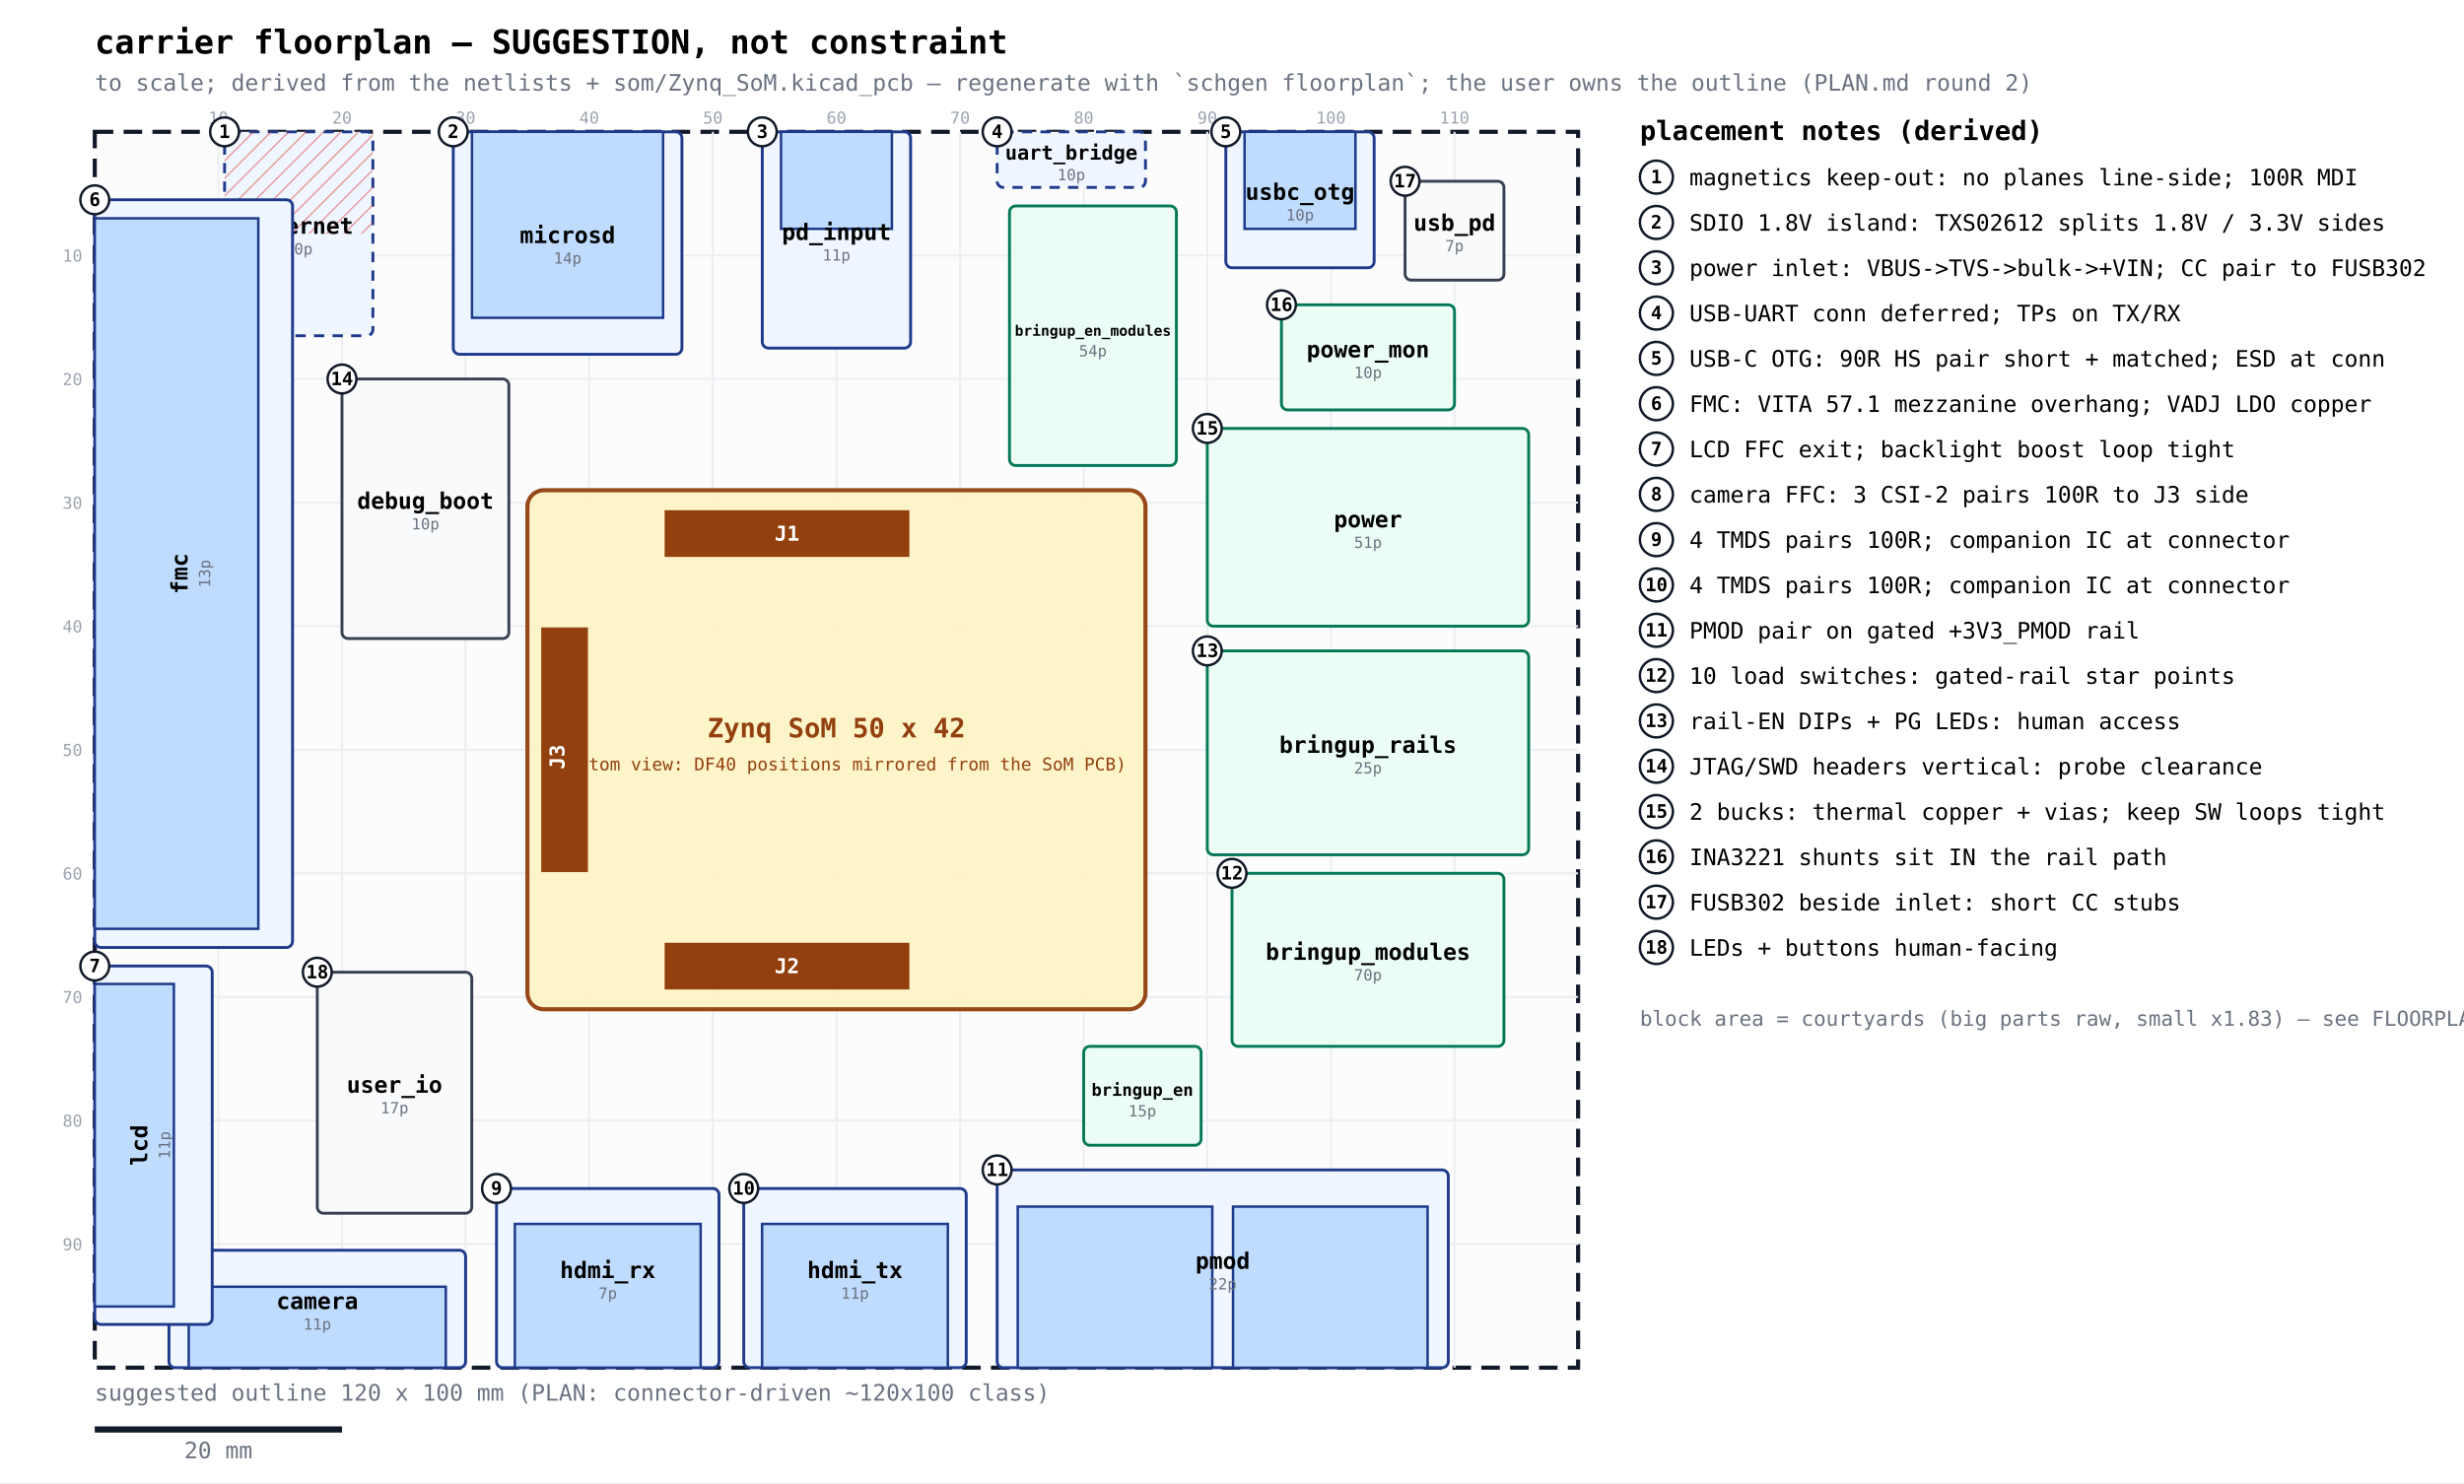
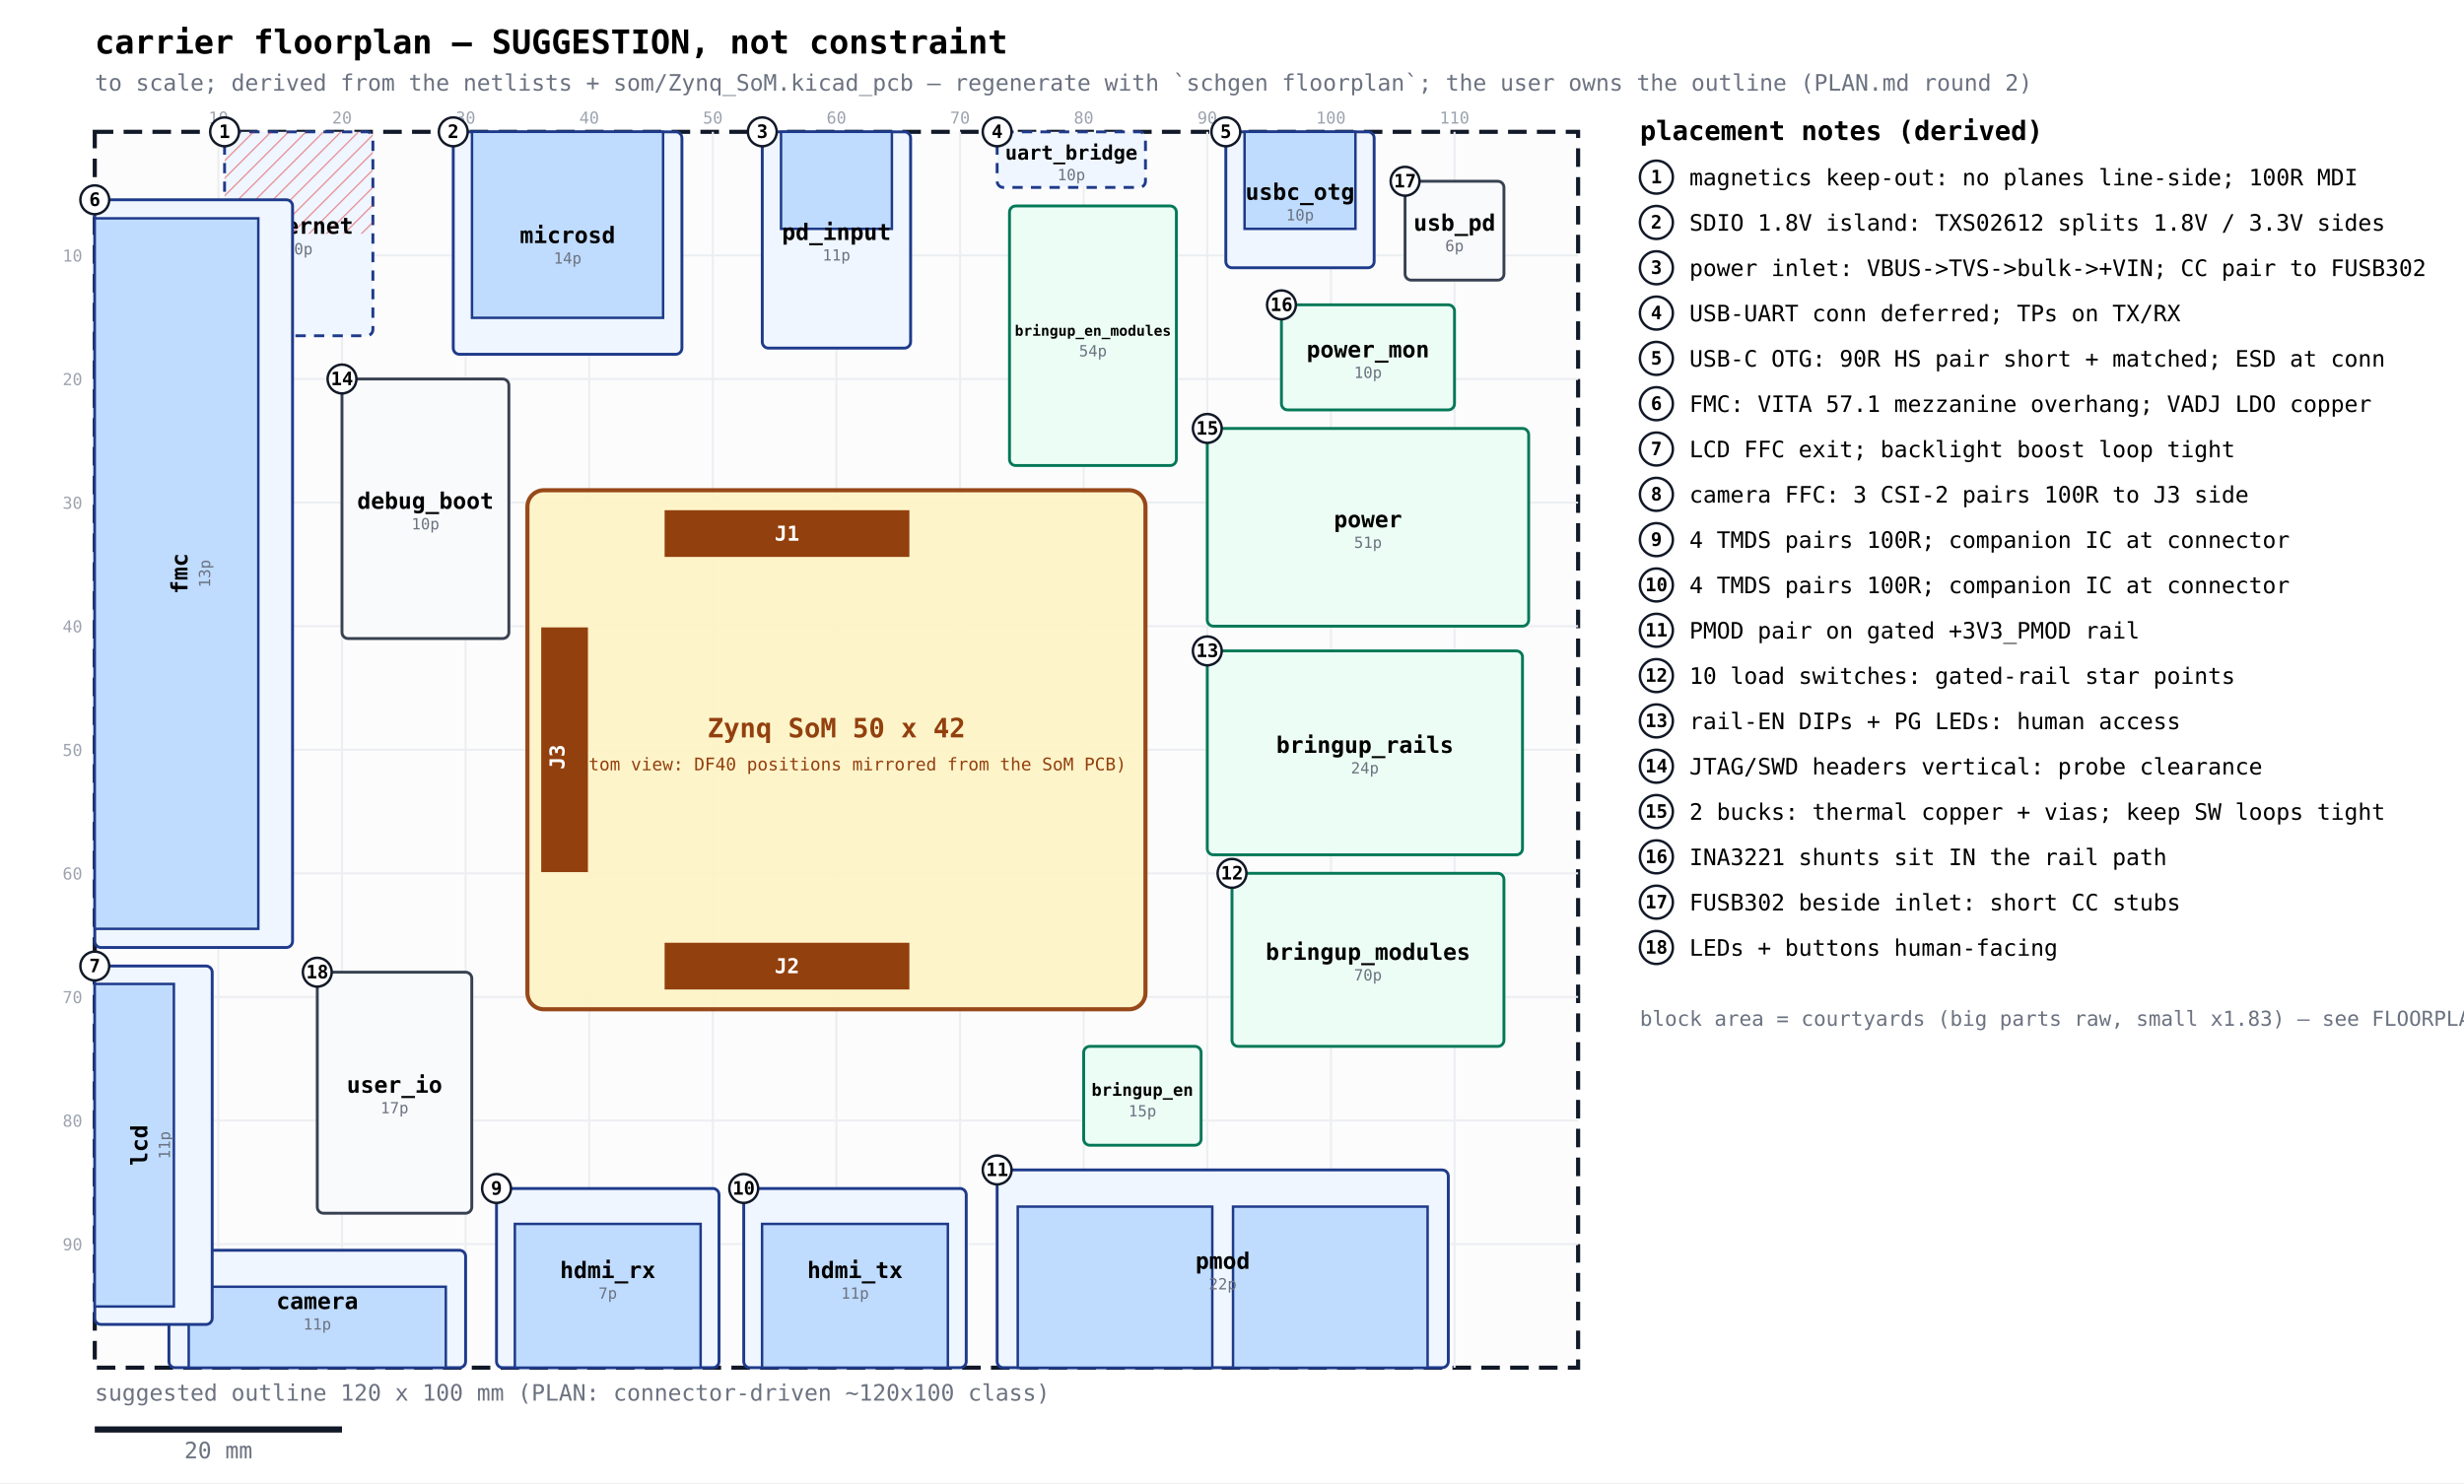
<svg xmlns="http://www.w3.org/2000/svg" viewBox="0 0 1196 720" font-family="ui-monospace, SFMono-Regular, Menlo, monospace" font-size="11">
  <defs>
    <pattern id="keepout" width="6" height="6" patternUnits="userSpaceOnUse" patternTransform="rotate(45)">
      <line x1="0" y1="0" x2="0" y2="6" stroke="#dc2626" stroke-width="1.2" />
    </pattern>
  </defs>
  <rect width="1196" height="720" fill="white" />
  <text x="46.0" y="26" font-size="16" font-weight="bold">carrier floorplan — SUGGESTION, not constraint</text>
  <text x="46.0" y="44" fill="#6b7280">to scale; derived from the netlists + som/Zynq_SoM.kicad_pcb — regenerate with `schgen floorplan`; the user owns the outline (PLAN.md round 2)</text>
  <rect x="46.0" y="64.0" width="720" height="600" fill="#fcfcfd" stroke="#111827" stroke-width="2" stroke-dasharray="9,5" />
  <line x1="106.0" y1="64.0" x2="106.0" y2="664.0" stroke="#eceef1" stroke-width="1" />
  <text x="106.0" y="60.0" fill="#9ca3af" font-size="8" text-anchor="middle">10</text>
  <line x1="166.0" y1="64.0" x2="166.0" y2="664.0" stroke="#eceef1" stroke-width="1" />
  <text x="166.0" y="60.0" fill="#9ca3af" font-size="8" text-anchor="middle">20</text>
  <line x1="226.0" y1="64.0" x2="226.0" y2="664.0" stroke="#eceef1" stroke-width="1" />
  <text x="226.0" y="60.0" fill="#9ca3af" font-size="8" text-anchor="middle">30</text>
  <line x1="286.0" y1="64.0" x2="286.0" y2="664.0" stroke="#eceef1" stroke-width="1" />
  <text x="286.0" y="60.0" fill="#9ca3af" font-size="8" text-anchor="middle">40</text>
  <line x1="346.0" y1="64.0" x2="346.0" y2="664.0" stroke="#eceef1" stroke-width="1" />
  <text x="346.0" y="60.0" fill="#9ca3af" font-size="8" text-anchor="middle">50</text>
  <line x1="406.0" y1="64.0" x2="406.0" y2="664.0" stroke="#eceef1" stroke-width="1" />
  <text x="406.0" y="60.0" fill="#9ca3af" font-size="8" text-anchor="middle">60</text>
  <line x1="466.0" y1="64.0" x2="466.0" y2="664.0" stroke="#eceef1" stroke-width="1" />
  <text x="466.0" y="60.0" fill="#9ca3af" font-size="8" text-anchor="middle">70</text>
  <line x1="526.0" y1="64.0" x2="526.0" y2="664.0" stroke="#eceef1" stroke-width="1" />
  <text x="526.0" y="60.0" fill="#9ca3af" font-size="8" text-anchor="middle">80</text>
  <line x1="586.0" y1="64.0" x2="586.0" y2="664.0" stroke="#eceef1" stroke-width="1" />
  <text x="586.0" y="60.0" fill="#9ca3af" font-size="8" text-anchor="middle">90</text>
  <line x1="646.0" y1="64.0" x2="646.0" y2="664.0" stroke="#eceef1" stroke-width="1" />
  <text x="646.0" y="60.0" fill="#9ca3af" font-size="8" text-anchor="middle">100</text>
  <line x1="706.0" y1="64.0" x2="706.0" y2="664.0" stroke="#eceef1" stroke-width="1" />
  <text x="706.0" y="60.0" fill="#9ca3af" font-size="8" text-anchor="middle">110</text>
  <line x1="46.0" y1="124.0" x2="766.0" y2="124.0" stroke="#eceef1" stroke-width="1" />
  <text x="40.0" y="127.0" fill="#9ca3af" font-size="8" text-anchor="end">10</text>
  <line x1="46.0" y1="184.0" x2="766.0" y2="184.0" stroke="#eceef1" stroke-width="1" />
  <text x="40.0" y="187.0" fill="#9ca3af" font-size="8" text-anchor="end">20</text>
  <line x1="46.0" y1="244.0" x2="766.0" y2="244.0" stroke="#eceef1" stroke-width="1" />
  <text x="40.0" y="247.0" fill="#9ca3af" font-size="8" text-anchor="end">30</text>
  <line x1="46.0" y1="304.0" x2="766.0" y2="304.0" stroke="#eceef1" stroke-width="1" />
  <text x="40.0" y="307.0" fill="#9ca3af" font-size="8" text-anchor="end">40</text>
  <line x1="46.0" y1="364.0" x2="766.0" y2="364.0" stroke="#eceef1" stroke-width="1" />
  <text x="40.0" y="367.0" fill="#9ca3af" font-size="8" text-anchor="end">50</text>
  <line x1="46.0" y1="424.0" x2="766.0" y2="424.0" stroke="#eceef1" stroke-width="1" />
  <text x="40.0" y="427.0" fill="#9ca3af" font-size="8" text-anchor="end">60</text>
  <line x1="46.0" y1="484.0" x2="766.0" y2="484.0" stroke="#eceef1" stroke-width="1" />
  <text x="40.0" y="487.0" fill="#9ca3af" font-size="8" text-anchor="end">70</text>
  <line x1="46.0" y1="544.0" x2="766.0" y2="544.0" stroke="#eceef1" stroke-width="1" />
  <text x="40.0" y="547.0" fill="#9ca3af" font-size="8" text-anchor="end">80</text>
  <line x1="46.0" y1="604.0" x2="766.0" y2="604.0" stroke="#eceef1" stroke-width="1" />
  <text x="40.0" y="607.0" fill="#9ca3af" font-size="8" text-anchor="end">90</text>
  <text x="46.0" y="680.0" fill="#6b7280">suggested outline 120 x 100 mm (PLAN: connector-driven ~120x100 class)</text>
  <rect x="526.0" y="508.0" width="57" height="48" rx="3" fill="#ecfdf5" stroke="#047857" stroke-width="1.4" />
  <text x="554.5" y="532.0" text-anchor="middle" font-size="8.2" font-weight="bold">bringup_en</text>
  <text x="554.5" y="542.0" text-anchor="middle" font-size="7.5" fill="#6b7280">15p</text>
  <rect x="490.0" y="100.0" width="81" height="126" rx="3" fill="#ecfdf5" stroke="#047857" stroke-width="1.4" />
  <text x="530.5" y="163.0" text-anchor="middle" font-size="7.0" font-weight="bold">bringup_en_modules</text>
  <text x="530.5" y="173.0" text-anchor="middle" font-size="7.5" fill="#6b7280">54p</text>
  <rect x="598.0" y="424.0" width="132" height="84" rx="3" fill="#ecfdf5" stroke="#047857" stroke-width="1.4" />
  <text x="664.0" y="466.0" text-anchor="middle" font-size="11.0" font-weight="bold">bringup_modules</text>
  <text x="664.0" y="476.0" text-anchor="middle" font-size="7.5" fill="#6b7280">70p</text>
  <circle cx="598" cy="424" r="7" fill="white" stroke="#111827" stroke-width="1.2" />
  <text x="598" y="427" text-anchor="middle" font-size="9" font-weight="bold">12</text>
-   <rect x="586.0" y="316.0" width="156" height="99" rx="3" fill="#ecfdf5" stroke="#047857" stroke-width="1.4" />
-   <text x="664.0" y="365.5" text-anchor="middle" font-size="11.0" font-weight="bold">bringup_rails</text>
-   <text x="664.0" y="375.5" text-anchor="middle" font-size="7.5" fill="#6b7280">25p</text>
+   <rect x="586.0" y="316.0" width="153" height="99" rx="3" fill="#ecfdf5" stroke="#047857" stroke-width="1.4" />
+   <text x="662.5" y="365.5" text-anchor="middle" font-size="11.0" font-weight="bold">bringup_rails</text>
+   <text x="662.5" y="375.5" text-anchor="middle" font-size="7.5" fill="#6b7280">24p</text>
  <circle cx="586" cy="316" r="7" fill="white" stroke="#111827" stroke-width="1.2" />
  <text x="586" y="319" text-anchor="middle" font-size="9" font-weight="bold">13</text>
  <rect x="82.0" y="607.0" width="144" height="57" rx="3" fill="#eff6ff" stroke="#1e3a8a" stroke-width="1.4" />
  <rect x="91.6" y="624.7" width="124.8" height="39.3" fill="#bfdbfe" stroke="#1e3a8a" stroke-width="1.2" />
  <text x="154.0" y="635.5" text-anchor="middle" font-size="11.0" font-weight="bold">camera</text>
  <text x="154.0" y="645.5" text-anchor="middle" font-size="7.5" fill="#6b7280">11p</text>
  <circle cx="82" cy="607" r="7" fill="white" stroke="#111827" stroke-width="1.2" />
  <text x="82" y="610" text-anchor="middle" font-size="9" font-weight="bold">8</text>
  <rect x="166.0" y="184.0" width="81" height="126" rx="3" fill="#f9fafb" stroke="#374151" stroke-width="1.4" />
  <text x="206.5" y="247.0" text-anchor="middle" font-size="11.0" font-weight="bold">debug_boot</text>
  <text x="206.5" y="257.0" text-anchor="middle" font-size="7.5" fill="#6b7280">10p</text>
  <circle cx="166" cy="184" r="7" fill="white" stroke="#111827" stroke-width="1.2" />
  <text x="166" y="187" text-anchor="middle" font-size="9" font-weight="bold">14</text>
  <rect x="109.0" y="64.0" width="72" height="99" rx="3" fill="#eff6ff" stroke="#1e3a8a" stroke-width="1.4" stroke-dasharray="5,4" />
  <rect x="109" y="64" width="72" height="49.5" fill="url(#keepout)" opacity="0.5" />
  <text x="145.0" y="113.5" text-anchor="middle" font-size="11.0" font-weight="bold">ethernet</text>
  <text x="145.0" y="123.5" text-anchor="middle" font-size="7.5" fill="#6b7280">10p</text>
  <circle cx="109" cy="64" r="7" fill="white" stroke="#111827" stroke-width="1.2" />
  <text x="109" y="67" text-anchor="middle" font-size="9" font-weight="bold">1</text>
  <rect x="46.0" y="97.0" width="96" height="363" rx="3" fill="#eff6ff" stroke="#1e3a8a" stroke-width="1.4" />
  <rect x="46.0" y="106.0" width="79.38" height="344.94" fill="#bfdbfe" stroke="#1e3a8a" stroke-width="1.2" />
  <text x="91" y="278.5" text-anchor="middle" font-size="11.0" font-weight="bold" transform="rotate(-90 91 278.5)">fmc</text>
  <text x="102" y="278.5" text-anchor="middle" font-size="7.5" fill="#6b7280" transform="rotate(-90 102 278.5)">13p</text>
  <circle cx="46" cy="97" r="7" fill="white" stroke="#111827" stroke-width="1.2" />
  <text x="46" y="100" text-anchor="middle" font-size="9" font-weight="bold">6</text>
  <rect x="241.0" y="577.0" width="108" height="87" rx="3" fill="#eff6ff" stroke="#1e3a8a" stroke-width="1.4" />
  <rect x="249.9" y="594.2" width="90.18" height="69.78" fill="#bfdbfe" stroke="#1e3a8a" stroke-width="1.2" />
  <text x="295.0" y="620.5" text-anchor="middle" font-size="11.0" font-weight="bold">hdmi_rx</text>
  <text x="295.0" y="630.5" text-anchor="middle" font-size="7.5" fill="#6b7280">7p</text>
  <circle cx="241" cy="577" r="7" fill="white" stroke="#111827" stroke-width="1.2" />
  <text x="241" y="580" text-anchor="middle" font-size="9" font-weight="bold">9</text>
  <rect x="361.0" y="577.0" width="108" height="87" rx="3" fill="#eff6ff" stroke="#1e3a8a" stroke-width="1.4" />
  <rect x="369.9" y="594.2" width="90.18" height="69.78" fill="#bfdbfe" stroke="#1e3a8a" stroke-width="1.2" />
  <text x="415.0" y="620.5" text-anchor="middle" font-size="11.0" font-weight="bold">hdmi_tx</text>
  <text x="415.0" y="630.5" text-anchor="middle" font-size="7.5" fill="#6b7280">11p</text>
  <circle cx="361" cy="577" r="7" fill="white" stroke="#111827" stroke-width="1.2" />
  <text x="361" y="580" text-anchor="middle" font-size="9" font-weight="bold">10</text>
  <rect x="46.0" y="469.0" width="57" height="174" rx="3" fill="#eff6ff" stroke="#1e3a8a" stroke-width="1.4" />
  <rect x="46.0" y="477.7" width="38.4" height="156.6" fill="#bfdbfe" stroke="#1e3a8a" stroke-width="1.2" />
  <text x="71.5" y="556.0" text-anchor="middle" font-size="11.0" font-weight="bold" transform="rotate(-90 71.5 556.0)">lcd</text>
  <text x="82.5" y="556.0" text-anchor="middle" font-size="7.5" fill="#6b7280" transform="rotate(-90 82.5 556.0)">11p</text>
  <circle cx="46" cy="469" r="7" fill="white" stroke="#111827" stroke-width="1.2" />
  <text x="46" y="472" text-anchor="middle" font-size="9" font-weight="bold">7</text>
  <rect x="220.0" y="64.0" width="111" height="108" rx="3" fill="#eff6ff" stroke="#1e3a8a" stroke-width="1.4" />
  <rect x="229.1" y="64.0" width="92.76" height="90.3" fill="#bfdbfe" stroke="#1e3a8a" stroke-width="1.2" />
  <text x="275.5" y="118.0" text-anchor="middle" font-size="11.0" font-weight="bold">microsd</text>
  <text x="275.5" y="128.0" text-anchor="middle" font-size="7.5" fill="#6b7280">14p</text>
  <circle cx="220" cy="64" r="7" fill="white" stroke="#111827" stroke-width="1.2" />
  <text x="220" y="67" text-anchor="middle" font-size="9" font-weight="bold">2</text>
  <rect x="370.0" y="64.0" width="72" height="105" rx="3" fill="#eff6ff" stroke="#1e3a8a" stroke-width="1.4" />
  <rect x="379.1" y="64.0" width="53.82" height="47.1" fill="#bfdbfe" stroke="#1e3a8a" stroke-width="1.2" />
  <text x="406.0" y="116.5" text-anchor="middle" font-size="11.0" font-weight="bold">pd_input</text>
  <text x="406.0" y="126.5" text-anchor="middle" font-size="7.5" fill="#6b7280">11p</text>
  <circle cx="370" cy="64" r="7" fill="white" stroke="#111827" stroke-width="1.2" />
  <text x="370" y="67" text-anchor="middle" font-size="9" font-weight="bold">3</text>
  <rect x="484.0" y="568.0" width="219" height="96" rx="3" fill="#eff6ff" stroke="#1e3a8a" stroke-width="1.4" />
  <rect x="494.0" y="585.8" width="94.44" height="78.24" fill="#bfdbfe" stroke="#1e3a8a" stroke-width="1.2" />
  <rect x="598.5" y="585.8" width="94.44" height="78.24" fill="#bfdbfe" stroke="#1e3a8a" stroke-width="1.2" />
  <text x="593.5" y="616.0" text-anchor="middle" font-size="11.0" font-weight="bold">pmod</text>
  <text x="593.5" y="626.0" text-anchor="middle" font-size="7.5" fill="#6b7280">22p</text>
  <circle cx="484" cy="568" r="7" fill="white" stroke="#111827" stroke-width="1.2" />
  <text x="484" y="571" text-anchor="middle" font-size="9" font-weight="bold">11</text>
  <rect x="586.0" y="208.0" width="156" height="96" rx="3" fill="#ecfdf5" stroke="#047857" stroke-width="1.4" />
  <text x="664.0" y="256.0" text-anchor="middle" font-size="11.0" font-weight="bold">power</text>
  <text x="664.0" y="266.0" text-anchor="middle" font-size="7.5" fill="#6b7280">51p</text>
  <circle cx="586" cy="208" r="7" fill="white" stroke="#111827" stroke-width="1.2" />
  <text x="586" y="211" text-anchor="middle" font-size="9" font-weight="bold">15</text>
  <rect x="622.0" y="148.0" width="84" height="51" rx="3" fill="#ecfdf5" stroke="#047857" stroke-width="1.4" />
  <text x="664.0" y="173.5" text-anchor="middle" font-size="11.0" font-weight="bold">power_mon</text>
  <text x="664.0" y="183.5" text-anchor="middle" font-size="7.5" fill="#6b7280">10p</text>
  <circle cx="622" cy="148" r="7" fill="white" stroke="#111827" stroke-width="1.2" />
  <text x="622" y="151" text-anchor="middle" font-size="9" font-weight="bold">16</text>
  <rect x="484.0" y="64.0" width="72" height="27" rx="3" fill="#eff6ff" stroke="#1e3a8a" stroke-width="1.4" stroke-dasharray="5,4" />
  <text x="520.0" y="77.5" text-anchor="middle" font-size="9.7" font-weight="bold">uart_bridge</text>
  <text x="520.0" y="87.5" text-anchor="middle" font-size="7.5" fill="#6b7280">10p</text>
  <circle cx="484" cy="64" r="7" fill="white" stroke="#111827" stroke-width="1.2" />
  <text x="484" y="67" text-anchor="middle" font-size="9" font-weight="bold">4</text>
  <rect x="682.0" y="88.0" width="48" height="48" rx="3" fill="#f9fafb" stroke="#374151" stroke-width="1.4" />
  <text x="706.0" y="112.0" text-anchor="middle" font-size="11.0" font-weight="bold">usb_pd</text>
-   <text x="706.0" y="122.0" text-anchor="middle" font-size="7.5" fill="#6b7280">7p</text>
+   <text x="706.0" y="122.0" text-anchor="middle" font-size="7.5" fill="#6b7280">6p</text>
  <circle cx="682" cy="88" r="7" fill="white" stroke="#111827" stroke-width="1.2" />
  <text x="682" y="91" text-anchor="middle" font-size="9" font-weight="bold">17</text>
  <rect x="595.0" y="64.0" width="72" height="66" rx="3" fill="#eff6ff" stroke="#1e3a8a" stroke-width="1.4" />
  <rect x="604.1" y="64.0" width="53.82" height="47.1" fill="#bfdbfe" stroke="#1e3a8a" stroke-width="1.2" />
  <text x="631.0" y="97.0" text-anchor="middle" font-size="11.0" font-weight="bold">usbc_otg</text>
  <text x="631.0" y="107.0" text-anchor="middle" font-size="7.5" fill="#6b7280">10p</text>
  <circle cx="595" cy="64" r="7" fill="white" stroke="#111827" stroke-width="1.2" />
  <text x="595" y="67" text-anchor="middle" font-size="9" font-weight="bold">5</text>
  <rect x="154.0" y="472.0" width="75" height="117" rx="3" fill="#f9fafb" stroke="#374151" stroke-width="1.4" />
  <text x="191.5" y="530.5" text-anchor="middle" font-size="11.0" font-weight="bold">user_io</text>
  <text x="191.5" y="540.5" text-anchor="middle" font-size="7.5" fill="#6b7280">17p</text>
  <circle cx="154" cy="472" r="7" fill="white" stroke="#111827" stroke-width="1.2" />
  <text x="154" y="475" text-anchor="middle" font-size="9" font-weight="bold">18</text>
  <rect x="256.0" y="238.0" width="300" height="252" rx="8" fill="#fef3c7" stroke="#92400e" stroke-width="2" opacity="0.95" />
  <text x="406" y="358" text-anchor="middle" font-size="13" font-weight="bold" fill="#92400e">Zynq SoM 50 x 42</text>
  <text x="406" y="374" text-anchor="middle" font-size="8.5" fill="#92400e">(bottom view: DF40 positions mirrored from the SoM PCB)</text>
  <rect x="322.6" y="247.7" width="118.8" height="22.68" fill="#92400e" />
  <text x="382.0" y="262.5" text-anchor="middle" font-size="10" font-weight="bold" fill="white">J1</text>
  <rect x="322.6" y="457.7" width="118.8" height="22.68" fill="#92400e" />
  <text x="382.0" y="472.5" text-anchor="middle" font-size="10" font-weight="bold" fill="white">J2</text>
  <rect x="262.7" y="304.6" width="22.68" height="118.8" fill="#92400e" />
  <text x="274.0" y="367.5" text-anchor="middle" font-size="10" font-weight="bold" fill="white" transform="rotate(-90 274.0 367.5)">J3</text>
  <line x1="46.0" y1="694.0" x2="166.0" y2="694.0" stroke="#111827" stroke-width="3" />
  <text x="106.0" y="708.0" text-anchor="middle" fill="#6b7280">20 mm</text>
  <text x="796" y="68" font-size="13" font-weight="bold">placement notes (derived)</text>
  <circle cx="804" cy="86" r="8" fill="white" stroke="#111827" stroke-width="1.2" />
  <text x="804" y="89" text-anchor="middle" font-size="9" font-weight="bold">1</text>
  <text x="820" y="90">magnetics keep-out: no planes line-side; 100R MDI</text>
  <circle cx="804" cy="108" r="8" fill="white" stroke="#111827" stroke-width="1.2" />
  <text x="804" y="111" text-anchor="middle" font-size="9" font-weight="bold">2</text>
  <text x="820" y="112">SDIO 1.8V island: TXS02612 splits 1.8V / 3.3V sides</text>
  <circle cx="804" cy="130" r="8" fill="white" stroke="#111827" stroke-width="1.2" />
  <text x="804" y="133" text-anchor="middle" font-size="9" font-weight="bold">3</text>
  <text x="820" y="134">power inlet: VBUS-&gt;TVS-&gt;bulk-&gt;+VIN; CC pair to FUSB302</text>
  <circle cx="804" cy="152" r="8" fill="white" stroke="#111827" stroke-width="1.2" />
  <text x="804" y="155" text-anchor="middle" font-size="9" font-weight="bold">4</text>
  <text x="820" y="156">USB-UART conn deferred; TPs on TX/RX</text>
  <circle cx="804" cy="174" r="8" fill="white" stroke="#111827" stroke-width="1.2" />
  <text x="804" y="177" text-anchor="middle" font-size="9" font-weight="bold">5</text>
  <text x="820" y="178">USB-C OTG: 90R HS pair short + matched; ESD at conn</text>
  <circle cx="804" cy="196" r="8" fill="white" stroke="#111827" stroke-width="1.2" />
  <text x="804" y="199" text-anchor="middle" font-size="9" font-weight="bold">6</text>
  <text x="820" y="200">FMC: VITA 57.1 mezzanine overhang; VADJ LDO copper</text>
  <circle cx="804" cy="218" r="8" fill="white" stroke="#111827" stroke-width="1.2" />
  <text x="804" y="221" text-anchor="middle" font-size="9" font-weight="bold">7</text>
  <text x="820" y="222">LCD FFC exit; backlight boost loop tight</text>
  <circle cx="804" cy="240" r="8" fill="white" stroke="#111827" stroke-width="1.2" />
  <text x="804" y="243" text-anchor="middle" font-size="9" font-weight="bold">8</text>
  <text x="820" y="244">camera FFC: 3 CSI-2 pairs 100R to J3 side</text>
  <circle cx="804" cy="262" r="8" fill="white" stroke="#111827" stroke-width="1.2" />
  <text x="804" y="265" text-anchor="middle" font-size="9" font-weight="bold">9</text>
  <text x="820" y="266">4 TMDS pairs 100R; companion IC at connector</text>
  <circle cx="804" cy="284" r="8" fill="white" stroke="#111827" stroke-width="1.2" />
  <text x="804" y="287" text-anchor="middle" font-size="9" font-weight="bold">10</text>
  <text x="820" y="288">4 TMDS pairs 100R; companion IC at connector</text>
  <circle cx="804" cy="306" r="8" fill="white" stroke="#111827" stroke-width="1.2" />
  <text x="804" y="309" text-anchor="middle" font-size="9" font-weight="bold">11</text>
  <text x="820" y="310">PMOD pair on gated +3V3_PMOD rail</text>
  <circle cx="804" cy="328" r="8" fill="white" stroke="#111827" stroke-width="1.2" />
  <text x="804" y="331" text-anchor="middle" font-size="9" font-weight="bold">12</text>
  <text x="820" y="332">10 load switches: gated-rail star points</text>
  <circle cx="804" cy="350" r="8" fill="white" stroke="#111827" stroke-width="1.2" />
  <text x="804" y="353" text-anchor="middle" font-size="9" font-weight="bold">13</text>
  <text x="820" y="354">rail-EN DIPs + PG LEDs: human access</text>
  <circle cx="804" cy="372" r="8" fill="white" stroke="#111827" stroke-width="1.2" />
  <text x="804" y="375" text-anchor="middle" font-size="9" font-weight="bold">14</text>
  <text x="820" y="376">JTAG/SWD headers vertical: probe clearance</text>
  <circle cx="804" cy="394" r="8" fill="white" stroke="#111827" stroke-width="1.2" />
  <text x="804" y="397" text-anchor="middle" font-size="9" font-weight="bold">15</text>
  <text x="820" y="398">2 bucks: thermal copper + vias; keep SW loops tight</text>
  <circle cx="804" cy="416" r="8" fill="white" stroke="#111827" stroke-width="1.2" />
  <text x="804" y="419" text-anchor="middle" font-size="9" font-weight="bold">16</text>
  <text x="820" y="420">INA3221 shunts sit IN the rail path</text>
  <circle cx="804" cy="438" r="8" fill="white" stroke="#111827" stroke-width="1.2" />
  <text x="804" y="441" text-anchor="middle" font-size="9" font-weight="bold">17</text>
  <text x="820" y="442">FUSB302 beside inlet: short CC stubs</text>
  <circle cx="804" cy="460" r="8" fill="white" stroke="#111827" stroke-width="1.2" />
  <text x="804" y="463" text-anchor="middle" font-size="9" font-weight="bold">18</text>
  <text x="820" y="464">LEDs + buttons human-facing</text>
  <text x="796" y="498" fill="#6b7280" font-size="10">block area = courtyards (big parts raw, small x1.83) — see FLOORPLAN.md</text>
</svg>
